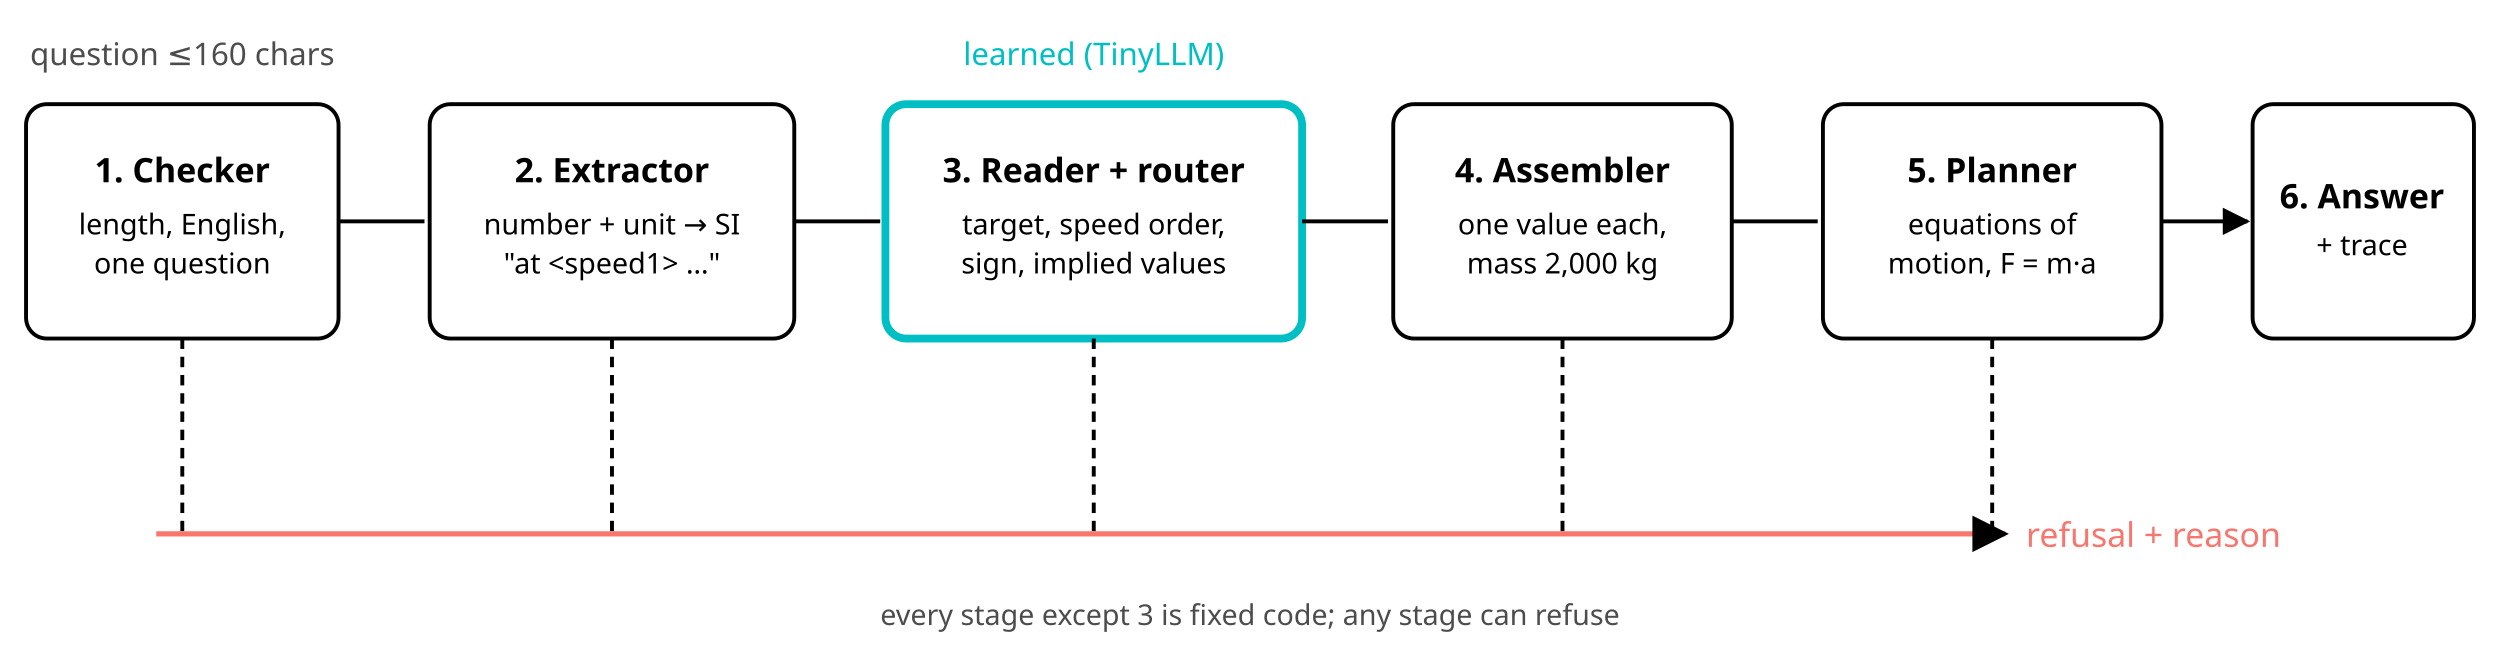
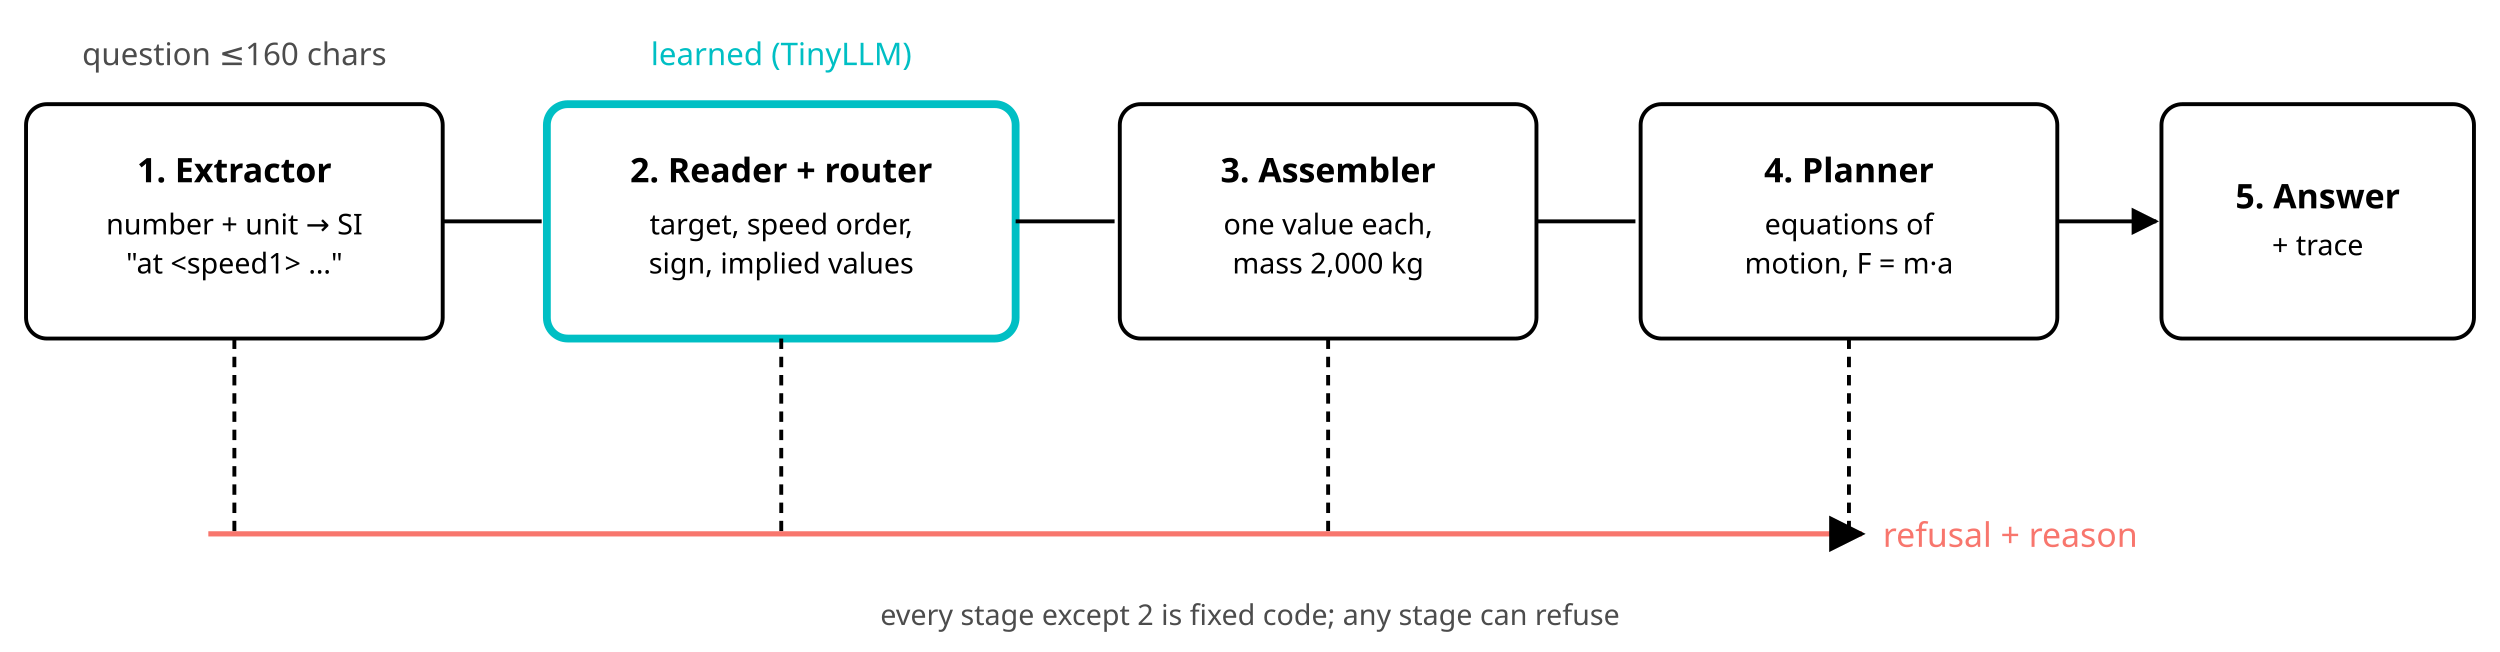
- <svg xmlns="http://www.w3.org/2000/svg" viewBox="0 0 960 250" width="100%" role="img" aria-label="Newton net pipeline: checker, extractor, reader and router, assembler, planner, output" font-family="sans-serif" font-size="13" fill="currentColor" stroke="currentColor">
+ <svg xmlns="http://www.w3.org/2000/svg" viewBox="0 0 960 250" width="100%" role="img" aria-label="Newton net pipeline: extractor, reader and router, assembler, planner, output" font-family="sans-serif" font-size="13" fill="currentColor" stroke="currentColor">
  <defs>
    <marker id="arrow" viewBox="0 0 10 10" refX="9" refY="5" markerWidth="7" markerHeight="7" orient="auto">
      <path d="M0,0 L10,5 L0,10 z" fill="currentColor" stroke="none" />
    </marker>
  </defs>
  <g stroke-width="1.5" fill="none">
-     <rect x="10" y="40" width="120" height="90" rx="8" />
-     <rect x="165" y="40" width="140" height="90" rx="8" />
-     <rect x="340" y="40" width="160" height="90" rx="8" stroke="#00BFC4" stroke-width="3" />
-     <rect x="535" y="40" width="130" height="90" rx="8" />
-     <rect x="700" y="40" width="130" height="90" rx="8" />
-     <rect x="865" y="40" width="85" height="90" rx="8" />
-     <path d="M130 85 H163 M305 85 H338 M500 85 H533 M665 85 H698 M830 85 H863" marker-end="url(#arrow)" />
-     <path d="M70 130 V205 M235 130 V205 M420 130 V205 M600 130 V205 M765 130 V205" stroke-dasharray="4 3" />
-     <path d="M60 205 H770" stroke="#F8766D" stroke-width="2" marker-end="url(#arrow)" />
+     <rect x="10" y="40" width="160" height="90" rx="8" />
+     <rect x="210" y="40" width="180" height="90" rx="8" stroke="#00BFC4" stroke-width="3" />
+     <rect x="430" y="40" width="160" height="90" rx="8" />
+     <rect x="630" y="40" width="160" height="90" rx="8" />
+     <rect x="830" y="40" width="120" height="90" rx="8" />
+     <path d="M170 85 H208 M390 85 H428 M590 85 H628 M790 85 H828" marker-end="url(#arrow)" />
+     <path d="M90 130 V205 M300 130 V205 M510 130 V205 M710 130 V205" stroke-dasharray="4 3" />
+     <path d="M80 205 H715" stroke="#F8766D" stroke-width="2" marker-end="url(#arrow)" />
  </g>
  <g stroke="none" text-anchor="middle">
-     <text x="70" y="25" font-size="12" opacity="0.7">question ≤160 chars</text>
-     <text x="70" y="70" font-weight="bold">1. Checker</text>
-     <text x="70" y="90" font-size="11">length, English,</text>
-     <text x="70" y="105" font-size="11">one question</text>
-     <text x="235" y="70" font-weight="bold">2. Extractor</text>
-     <text x="235" y="90" font-size="11">number + unit → SI</text>
-     <text x="235" y="105" font-size="11">"at &lt;speed1&gt; …"</text>
-     <text x="420" y="25" font-size="12" fill="#00BFC4">learned (TinyLLM)</text>
-     <text x="420" y="70" font-weight="bold">3. Reader + router</text>
-     <text x="420" y="90" font-size="11">target, speed order,</text>
-     <text x="420" y="105" font-size="11">sign, implied values</text>
-     <text x="600" y="70" font-weight="bold">4. Assembler</text>
-     <text x="600" y="90" font-size="11">one value each,</text>
-     <text x="600" y="105" font-size="11">mass 2,000 kg</text>
-     <text x="765" y="70" font-weight="bold">5. Planner</text>
-     <text x="765" y="90" font-size="11">equations of</text>
-     <text x="765" y="105" font-size="11">motion, F = m·a</text>
-     <text x="907" y="80" font-weight="bold">6. Answer</text>
-     <text x="907" y="98" font-size="11">+ trace</text>
-     <text x="778" y="210" fill="#F8766D" text-anchor="start">refusal + reason</text>
-     <text x="480" y="240" font-size="11" opacity="0.7">every stage except 3 is fixed code; any stage can refuse</text>
+     <text x="90" y="25" font-size="12" opacity="0.7">question ≤160 chars</text>
+     <text x="90" y="70" font-weight="bold">1. Extractor</text>
+     <text x="90" y="90" font-size="11">number + unit → SI</text>
+     <text x="90" y="105" font-size="11">"at &lt;speed1&gt; …"</text>
+     <text x="300" y="25" font-size="12" fill="#00BFC4">learned (TinyLLM)</text>
+     <text x="300" y="70" font-weight="bold">2. Reader + router</text>
+     <text x="300" y="90" font-size="11">target, speed order,</text>
+     <text x="300" y="105" font-size="11">sign, implied values</text>
+     <text x="510" y="70" font-weight="bold">3. Assembler</text>
+     <text x="510" y="90" font-size="11">one value each,</text>
+     <text x="510" y="105" font-size="11">mass 2,000 kg</text>
+     <text x="710" y="70" font-weight="bold">4. Planner</text>
+     <text x="710" y="90" font-size="11">equations of</text>
+     <text x="710" y="105" font-size="11">motion, F = m·a</text>
+     <text x="890" y="80" font-weight="bold">5. Answer</text>
+     <text x="890" y="98" font-size="11">+ trace</text>
+     <text x="723" y="210" fill="#F8766D" text-anchor="start">refusal + reason</text>
+     <text x="480" y="240" font-size="11" opacity="0.7">every stage except 2 is fixed code; any stage can refuse</text>
  </g>
</svg>
